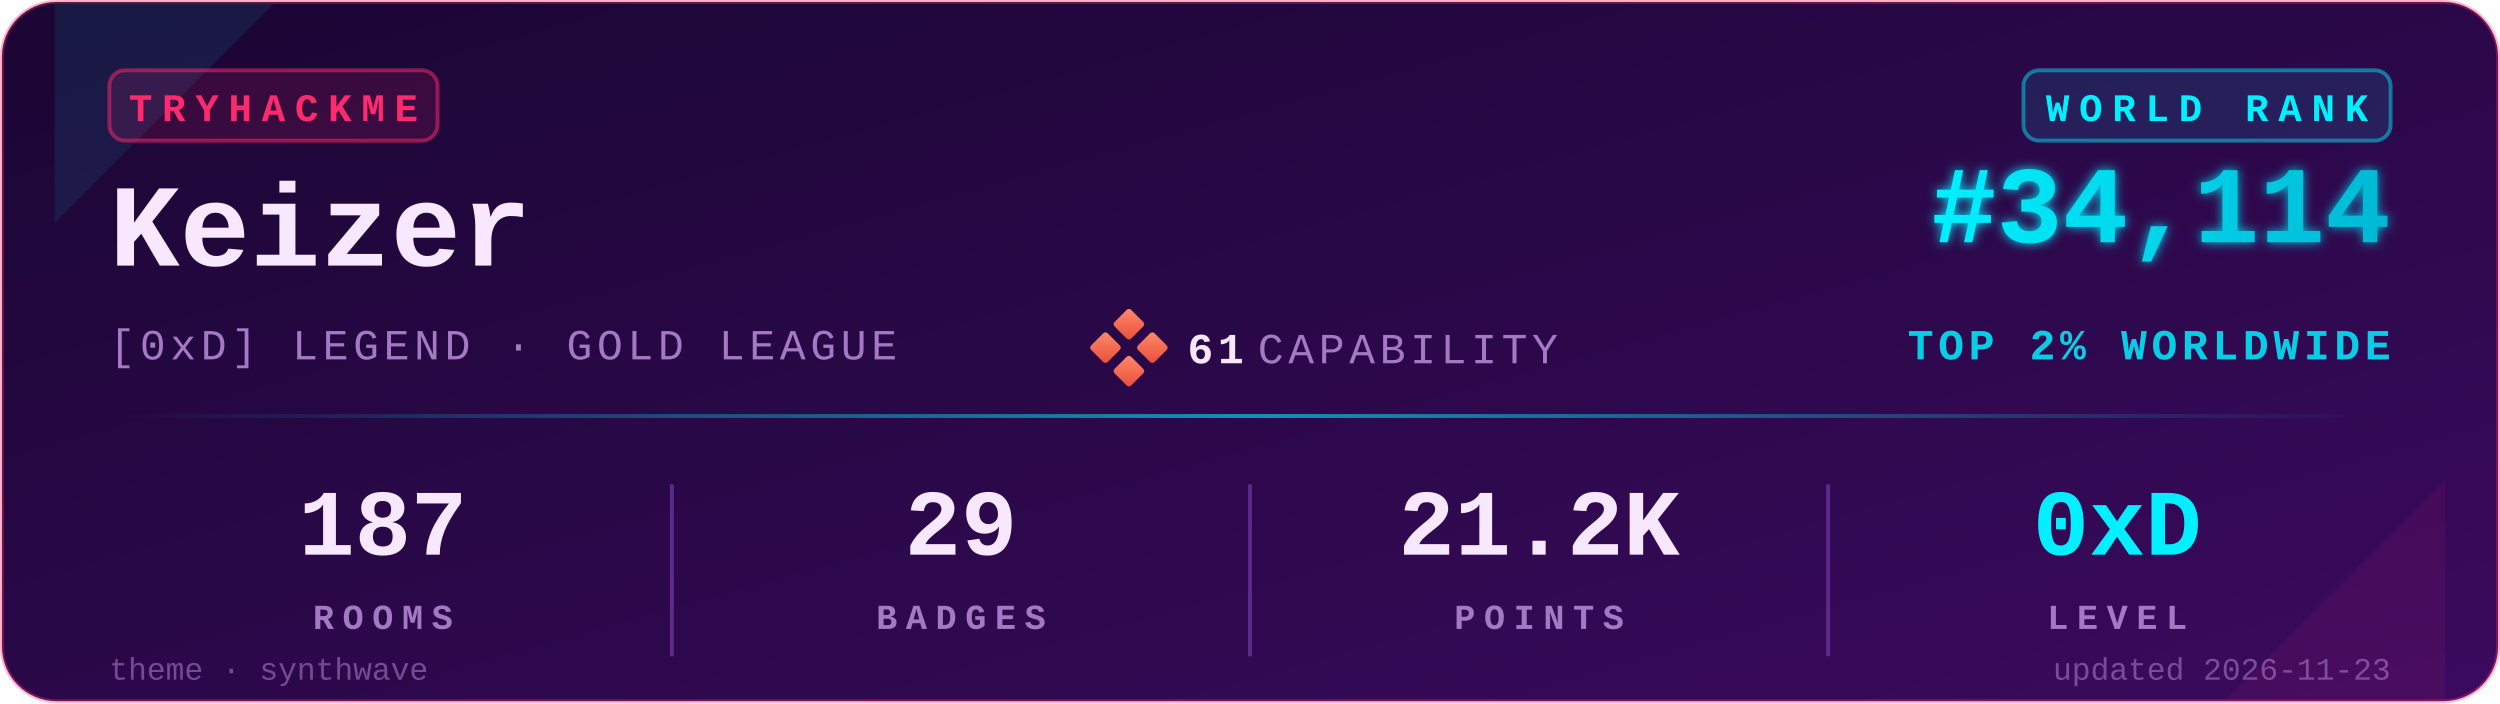
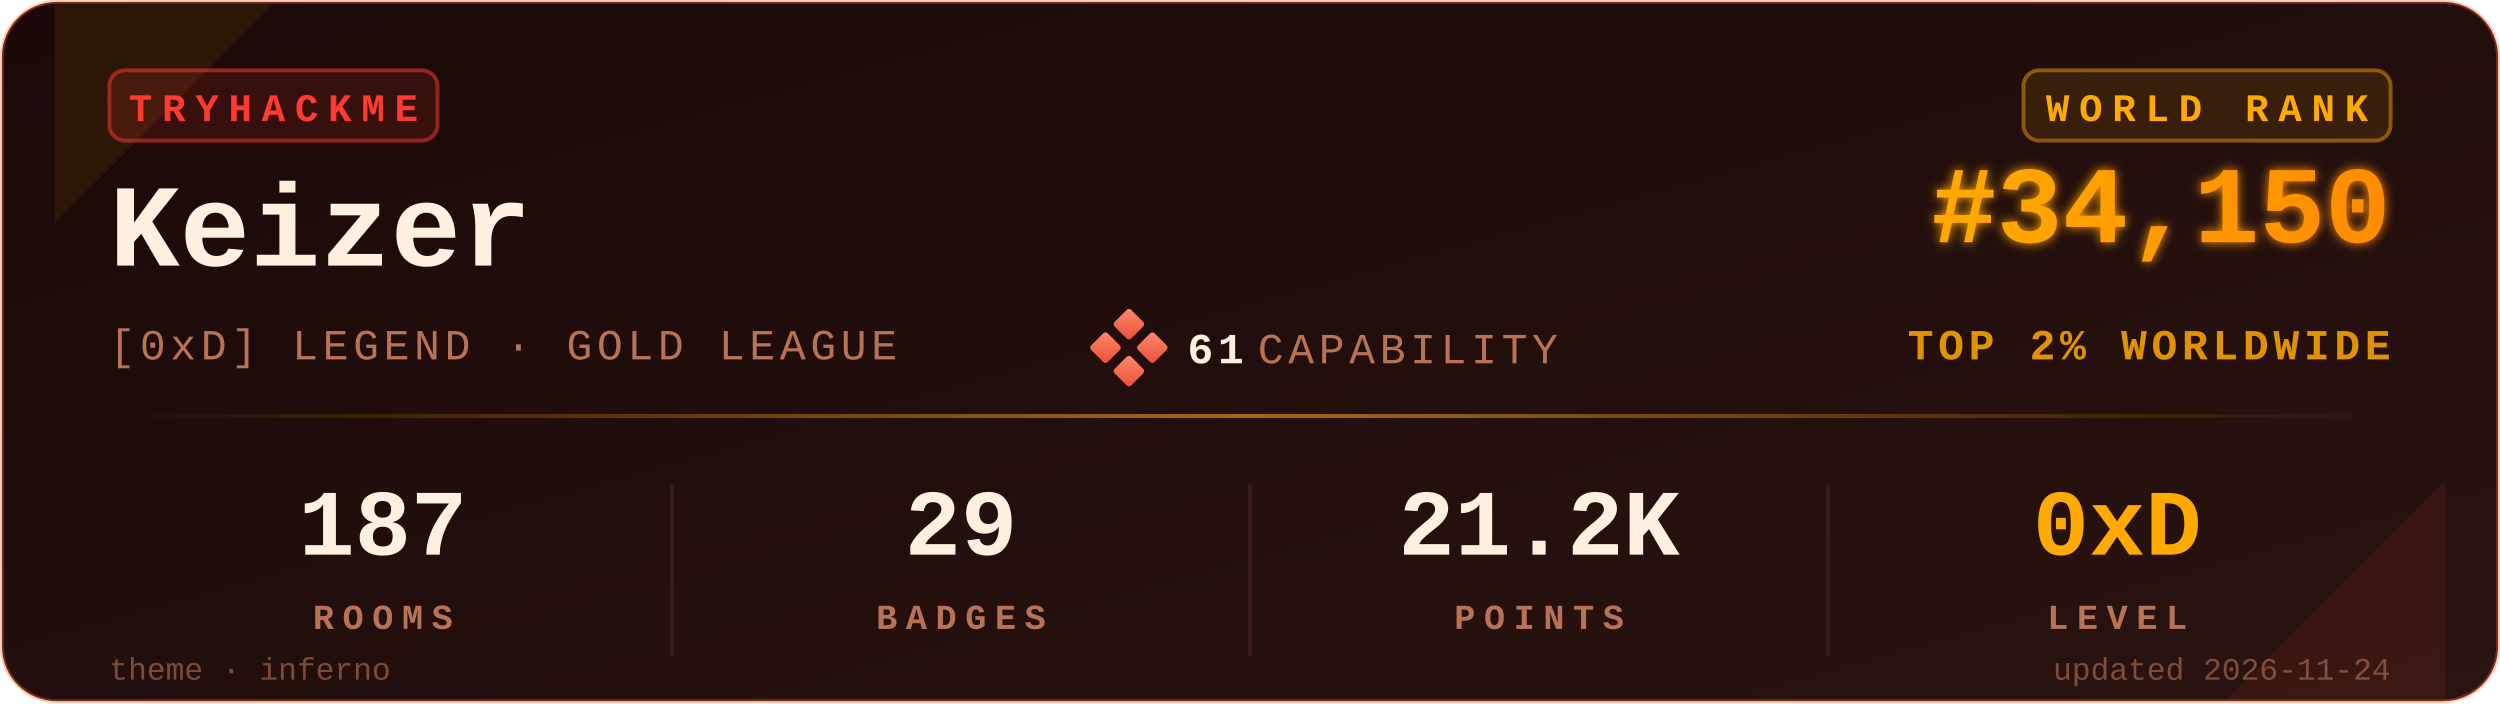
<svg xmlns="http://www.w3.org/2000/svg" viewBox="0 0 640 180" width="640" height="180" role="img" aria-label="TryHackMe stats for Keizer">
  <defs>
    <linearGradient id="bgGrad" x1="0" y1="0" x2="1" y2="1">
-       <stop offset="0%" stop-color="#1a0633" />
-       <stop offset="100%" stop-color="#3a0a5e" />
+       <stop offset="0%" stop-color="#1a0908" />
+       <stop offset="100%" stop-color="#2a1310" />
    </linearGradient>
    <linearGradient id="rankGrad" x1="0" y1="0" x2="1" y2="0">
-       <stop offset="0%" stop-color="#00F0FF" />
-       <stop offset="100%" stop-color="#00B8D4" />
+       <stop offset="0%" stop-color="#FFAA00" />
+       <stop offset="100%" stop-color="#FF8C00" />
    </linearGradient>
    <linearGradient id="accentGrad" x1="0" y1="0" x2="1" y2="0">
-       <stop offset="0%" stop-color="#00F0FF" stop-opacity="0" />
-       <stop offset="50%" stop-color="#00F0FF" stop-opacity="0.6" />
-       <stop offset="100%" stop-color="#00F0FF" stop-opacity="0" />
+       <stop offset="0%" stop-color="#FFAA00" stop-opacity="0" />
+       <stop offset="50%" stop-color="#FFAA00" stop-opacity="0.6" />
+       <stop offset="100%" stop-color="#FFAA00" stop-opacity="0" />
    </linearGradient>
    <linearGradient id="capGrad" x1="0" y1="0" x2="1" y2="1">
      <stop offset="0%" stop-color="#ff8a6b" />
      <stop offset="100%" stop-color="#e94e3a" />
    </linearGradient>
    <filter id="glow" x="-20%" y="-20%" width="140%" height="140%">
      <feGaussianBlur stdDeviation="1.4" result="b" />
      <feMerge>
        <feMergeNode in="b" />
        <feMergeNode in="SourceGraphic" />
      </feMerge>
    </filter>
  </defs>
-   <rect x="0.5" y="0.5" width="639" height="179" rx="14" ry="14" fill="url(#bgGrad)" stroke="#FF2A6D" stroke-opacity="0.35" stroke-width="1" />
-   <path d="M 14,1 L 70,1 L 14,57 Z" fill="#00F0FF" opacity="0.08" />
-   <path d="M 626,179 L 570,179 L 626,123 Z" fill="#FF2A6D" opacity="0.08" />
+   <rect x="0.5" y="0.5" width="639" height="179" rx="14" ry="14" fill="url(#bgGrad)" stroke="#FF6B35" stroke-opacity="0.35" stroke-width="1" />
+   <path d="M 14,1 L 70,1 L 14,57 Z" fill="#FFAA00" opacity="0.08" />
+   <path d="M 626,179 L 570,179 L 626,123 Z" fill="#FF3B30" opacity="0.08" />
  <g transform="translate(28,18)">
-     <rect x="0" y="0" width="84" height="18" rx="4" ry="4" fill="#FF2A6D" fill-opacity="0.12" stroke="#FF2A6D" stroke-opacity="0.5" />
-     <text x="42" y="13" fill="#FF2A6D" font-family="ui-monospace,'SF Mono','Menlo','Cascadia Code','Consolas','Liberation Mono',monospace" font-size="10" font-weight="700" letter-spacing="2.5" text-anchor="middle">TRYHACKME</text>
+     <rect x="0" y="0" width="84" height="18" rx="4" ry="4" fill="#FF3B30" fill-opacity="0.12" stroke="#FF3B30" stroke-opacity="0.5" />
+     <text x="42" y="13" fill="#FF3B30" font-family="ui-monospace,'SF Mono','Menlo','Cascadia Code','Consolas','Liberation Mono',monospace" font-size="10" font-weight="700" letter-spacing="2.5" text-anchor="middle">TRYHACKME</text>
  </g>
-   <text x="28" y="68" fill="#F8E8FF" font-family="ui-monospace,'SF Mono','Menlo','Cascadia Code','Consolas','Liberation Mono',monospace" font-size="30" font-weight="700">Keizer</text>
-   <text x="28" y="92" fill="#A479C4" font-family="ui-monospace,'SF Mono','Menlo','Cascadia Code','Consolas','Liberation Mono',monospace" font-size="11" font-weight="500" letter-spacing="1.2">[0xD] LEGEND · GOLD LEAGUE</text>
+   <text x="28" y="68" fill="#FFF0E0" font-family="ui-monospace,'SF Mono','Menlo','Cascadia Code','Consolas','Liberation Mono',monospace" font-size="30" font-weight="700">Keizer</text>
+   <text x="28" y="92" fill="#B87355" font-family="ui-monospace,'SF Mono','Menlo','Cascadia Code','Consolas','Liberation Mono',monospace" font-size="11" font-weight="500" letter-spacing="1.2">[0xD] LEGEND · GOLD LEAGUE</text>
  <g transform="translate(280,80)">
    <rect x="6" y="0" width="6" height="6" rx="0.8" fill="url(#capGrad)" transform="rotate(45 9 3)" />
    <rect x="0" y="6" width="6" height="6" rx="0.8" fill="url(#capGrad)" transform="rotate(45 3 9)" />
    <rect x="12" y="6" width="6" height="6" rx="0.8" fill="url(#capGrad)" transform="rotate(45 15 9)" />
    <rect x="6" y="12" width="6" height="6" rx="0.8" fill="url(#capGrad)" transform="rotate(45 9 15)" />
-     <text x="24" y="13" fill="#F8E8FF" font-family="ui-monospace,'SF Mono','Menlo','Cascadia Code','Consolas','Liberation Mono',monospace" font-size="11" font-weight="700" letter-spacing="1.2">61</text>
-     <text x="42" y="13" fill="#A479C4" font-family="ui-monospace,'SF Mono','Menlo','Cascadia Code','Consolas','Liberation Mono',monospace" font-size="11" font-weight="500" letter-spacing="1.2">CAPABILITY</text>
+     <text x="24" y="13" fill="#FFF0E0" font-family="ui-monospace,'SF Mono','Menlo','Cascadia Code','Consolas','Liberation Mono',monospace" font-size="11" font-weight="700" letter-spacing="1.2">61</text>
+     <text x="42" y="13" fill="#B87355" font-family="ui-monospace,'SF Mono','Menlo','Cascadia Code','Consolas','Liberation Mono',monospace" font-size="11" font-weight="500" letter-spacing="1.2">CAPABILITY</text>
  </g>
  <g transform="translate(612,18)">
-     <rect x="-94" y="0" width="94" height="18" rx="4" ry="4" fill="#00F0FF" fill-opacity="0.10" stroke="#00F0FF" stroke-opacity="0.45" />
-     <text x="-47" y="13" fill="#00F0FF" font-family="ui-monospace,'SF Mono','Menlo','Cascadia Code','Consolas','Liberation Mono',monospace" font-size="10" font-weight="700" letter-spacing="2.5" text-anchor="middle">WORLD RANK</text>
+     <rect x="-94" y="0" width="94" height="18" rx="4" ry="4" fill="#FFAA00" fill-opacity="0.10" stroke="#FFAA00" stroke-opacity="0.45" />
+     <text x="-47" y="13" fill="#FFAA00" font-family="ui-monospace,'SF Mono','Menlo','Cascadia Code','Consolas','Liberation Mono',monospace" font-size="10" font-weight="700" letter-spacing="2.5" text-anchor="middle">WORLD RANK</text>
  </g>
-   <text x="612" y="62" fill="url(#rankGrad)" font-family="ui-monospace,'SF Mono','Menlo','Cascadia Code','Consolas','Liberation Mono',monospace" font-size="28" font-weight="700" text-anchor="end" filter="url(#glow)">#34,114</text>
-   <text x="612" y="92" fill="#00F0FF" fill-opacity="0.85" font-family="ui-monospace,'SF Mono','Menlo','Cascadia Code','Consolas','Liberation Mono',monospace" font-size="11" font-weight="600" letter-spacing="1.2" text-anchor="end">TOP 2% WORLDWIDE</text>
+   <text x="612" y="62" fill="url(#rankGrad)" font-family="ui-monospace,'SF Mono','Menlo','Cascadia Code','Consolas','Liberation Mono',monospace" font-size="28" font-weight="700" text-anchor="end" filter="url(#glow)">#34,150</text>
+   <text x="612" y="92" fill="#FFAA00" fill-opacity="0.85" font-family="ui-monospace,'SF Mono','Menlo','Cascadia Code','Consolas','Liberation Mono',monospace" font-size="11" font-weight="600" letter-spacing="1.2" text-anchor="end">TOP 2% WORLDWIDE</text>
  <rect x="28" y="106" width="584" height="1" fill="url(#accentGrad)" />
  <g font-family="ui-monospace,'SF Mono','Menlo','Cascadia Code','Consolas','Liberation Mono',monospace" text-anchor="middle">
-     <text x="98" y="142" fill="#F8E8FF" font-size="24" font-weight="700">187</text>
-     <text x="98" y="161" fill="#A479C4" font-size="9" font-weight="600" letter-spacing="2.2">ROOMS</text>
-     <text x="246" y="142" fill="#F8E8FF" font-size="24" font-weight="700">29</text>
-     <text x="246" y="161" fill="#A479C4" font-size="9" font-weight="600" letter-spacing="2.2">BADGES</text>
-     <text x="394" y="142" fill="#F8E8FF" font-size="24" font-weight="700">21.2K</text>
-     <text x="394" y="161" fill="#A479C4" font-size="9" font-weight="600" letter-spacing="2.2">POINTS</text>
-     <text x="542" y="142" fill="#00F0FF" font-size="24" font-weight="700">0xD</text>
-     <text x="542" y="161" fill="#A479C4" font-size="9" font-weight="600" letter-spacing="2.2">LEVEL</text>
+     <text x="98" y="142" fill="#FFF0E0" font-size="24" font-weight="700">187</text>
+     <text x="98" y="161" fill="#B87355" font-size="9" font-weight="600" letter-spacing="2.2">ROOMS</text>
+     <text x="246" y="142" fill="#FFF0E0" font-size="24" font-weight="700">29</text>
+     <text x="246" y="161" fill="#B87355" font-size="9" font-weight="600" letter-spacing="2.2">BADGES</text>
+     <text x="394" y="142" fill="#FFF0E0" font-size="24" font-weight="700">21.2K</text>
+     <text x="394" y="161" fill="#B87355" font-size="9" font-weight="600" letter-spacing="2.2">POINTS</text>
+     <text x="542" y="142" fill="#FFAA00" font-size="24" font-weight="700">0xD</text>
+     <text x="542" y="161" fill="#B87355" font-size="9" font-weight="600" letter-spacing="2.2">LEVEL</text>
  </g>
-   <line x1="172" y1="124" x2="172" y2="168" stroke="#5C2A8A" stroke-width="1" />
-   <line x1="320" y1="124" x2="320" y2="168" stroke="#5C2A8A" stroke-width="1" />
-   <line x1="468" y1="124" x2="468" y2="168" stroke="#5C2A8A" stroke-width="1" />
-   <text x="28" y="174" fill="#A479C4" fill-opacity="0.6" font-family="ui-monospace,'SF Mono','Menlo','Cascadia Code','Consolas','Liberation Mono',monospace" font-size="8" font-weight="500">theme · synthwave</text>
-   <text x="612" y="174" fill="#A479C4" fill-opacity="0.6" font-family="ui-monospace,'SF Mono','Menlo','Cascadia Code','Consolas','Liberation Mono',monospace" font-size="8" font-weight="500" text-anchor="end">updated 2026-11-23</text>
+   <line x1="172" y1="124" x2="172" y2="168" stroke="#3a1a1a" stroke-width="1" />
+   <line x1="320" y1="124" x2="320" y2="168" stroke="#3a1a1a" stroke-width="1" />
+   <line x1="468" y1="124" x2="468" y2="168" stroke="#3a1a1a" stroke-width="1" />
+   <text x="28" y="174" fill="#B87355" fill-opacity="0.6" font-family="ui-monospace,'SF Mono','Menlo','Cascadia Code','Consolas','Liberation Mono',monospace" font-size="8" font-weight="500">theme · inferno</text>
+   <text x="612" y="174" fill="#B87355" fill-opacity="0.6" font-family="ui-monospace,'SF Mono','Menlo','Cascadia Code','Consolas','Liberation Mono',monospace" font-size="8" font-weight="500" text-anchor="end">updated 2026-11-24</text>
</svg>
